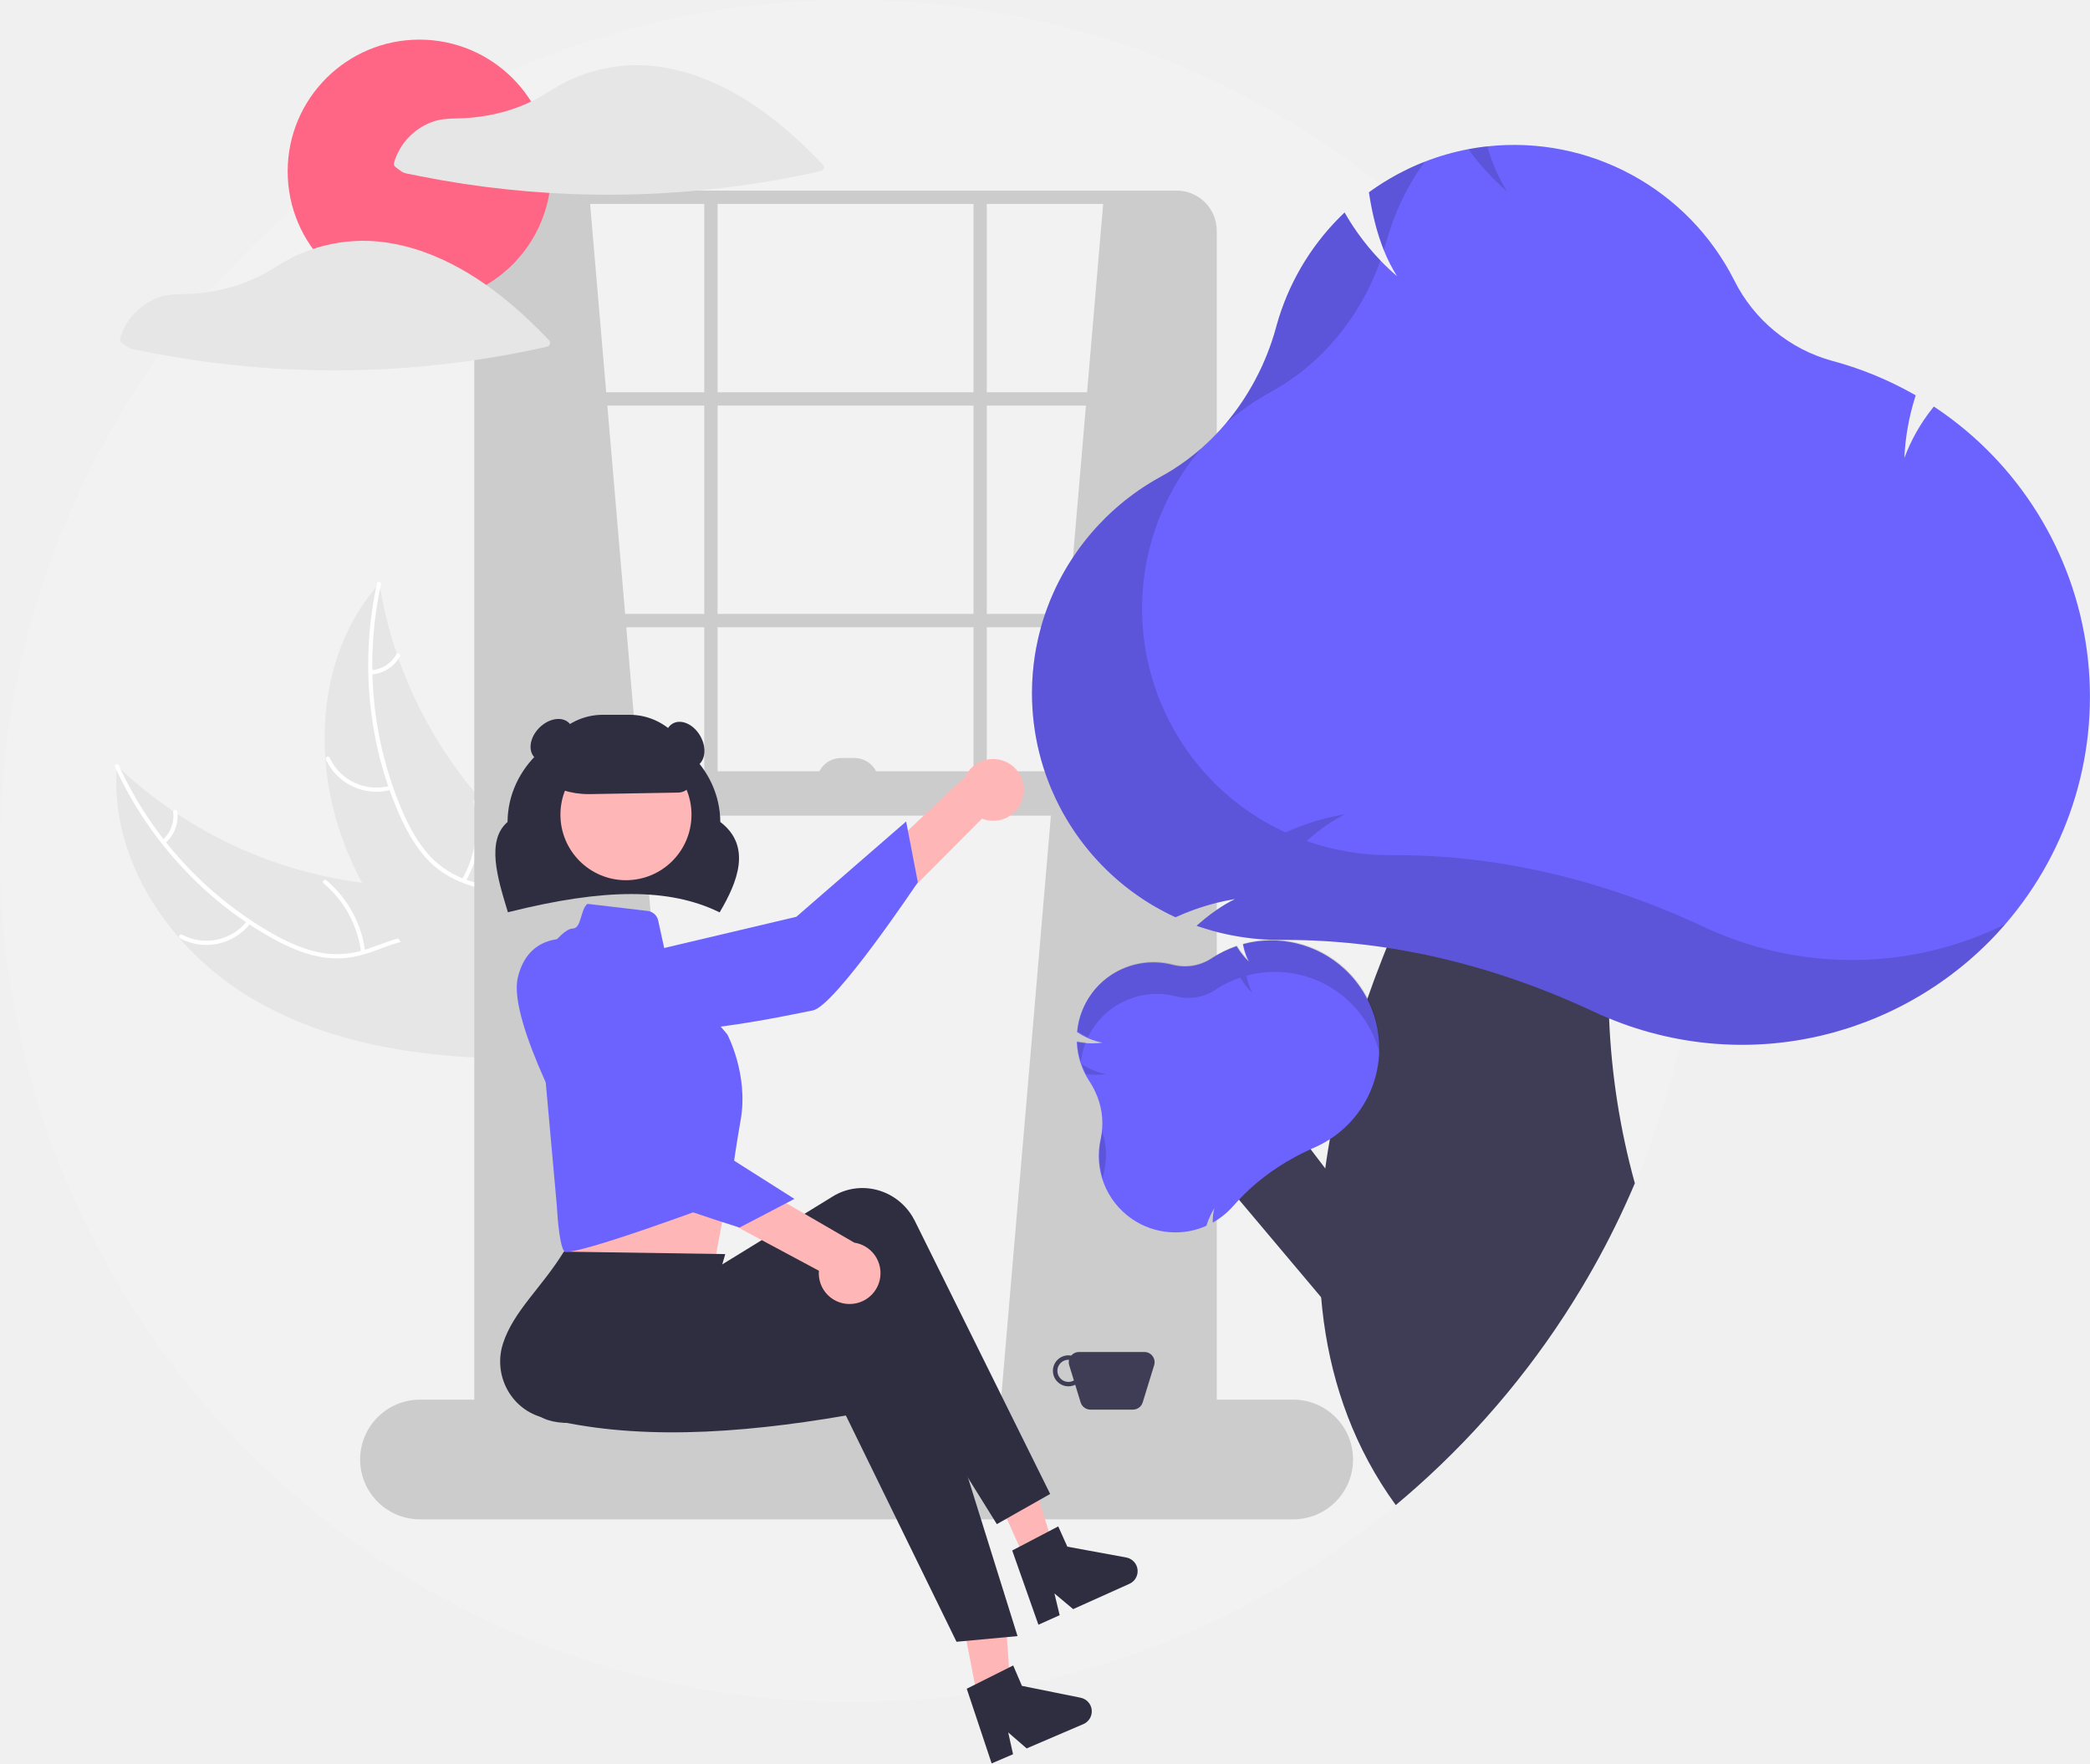
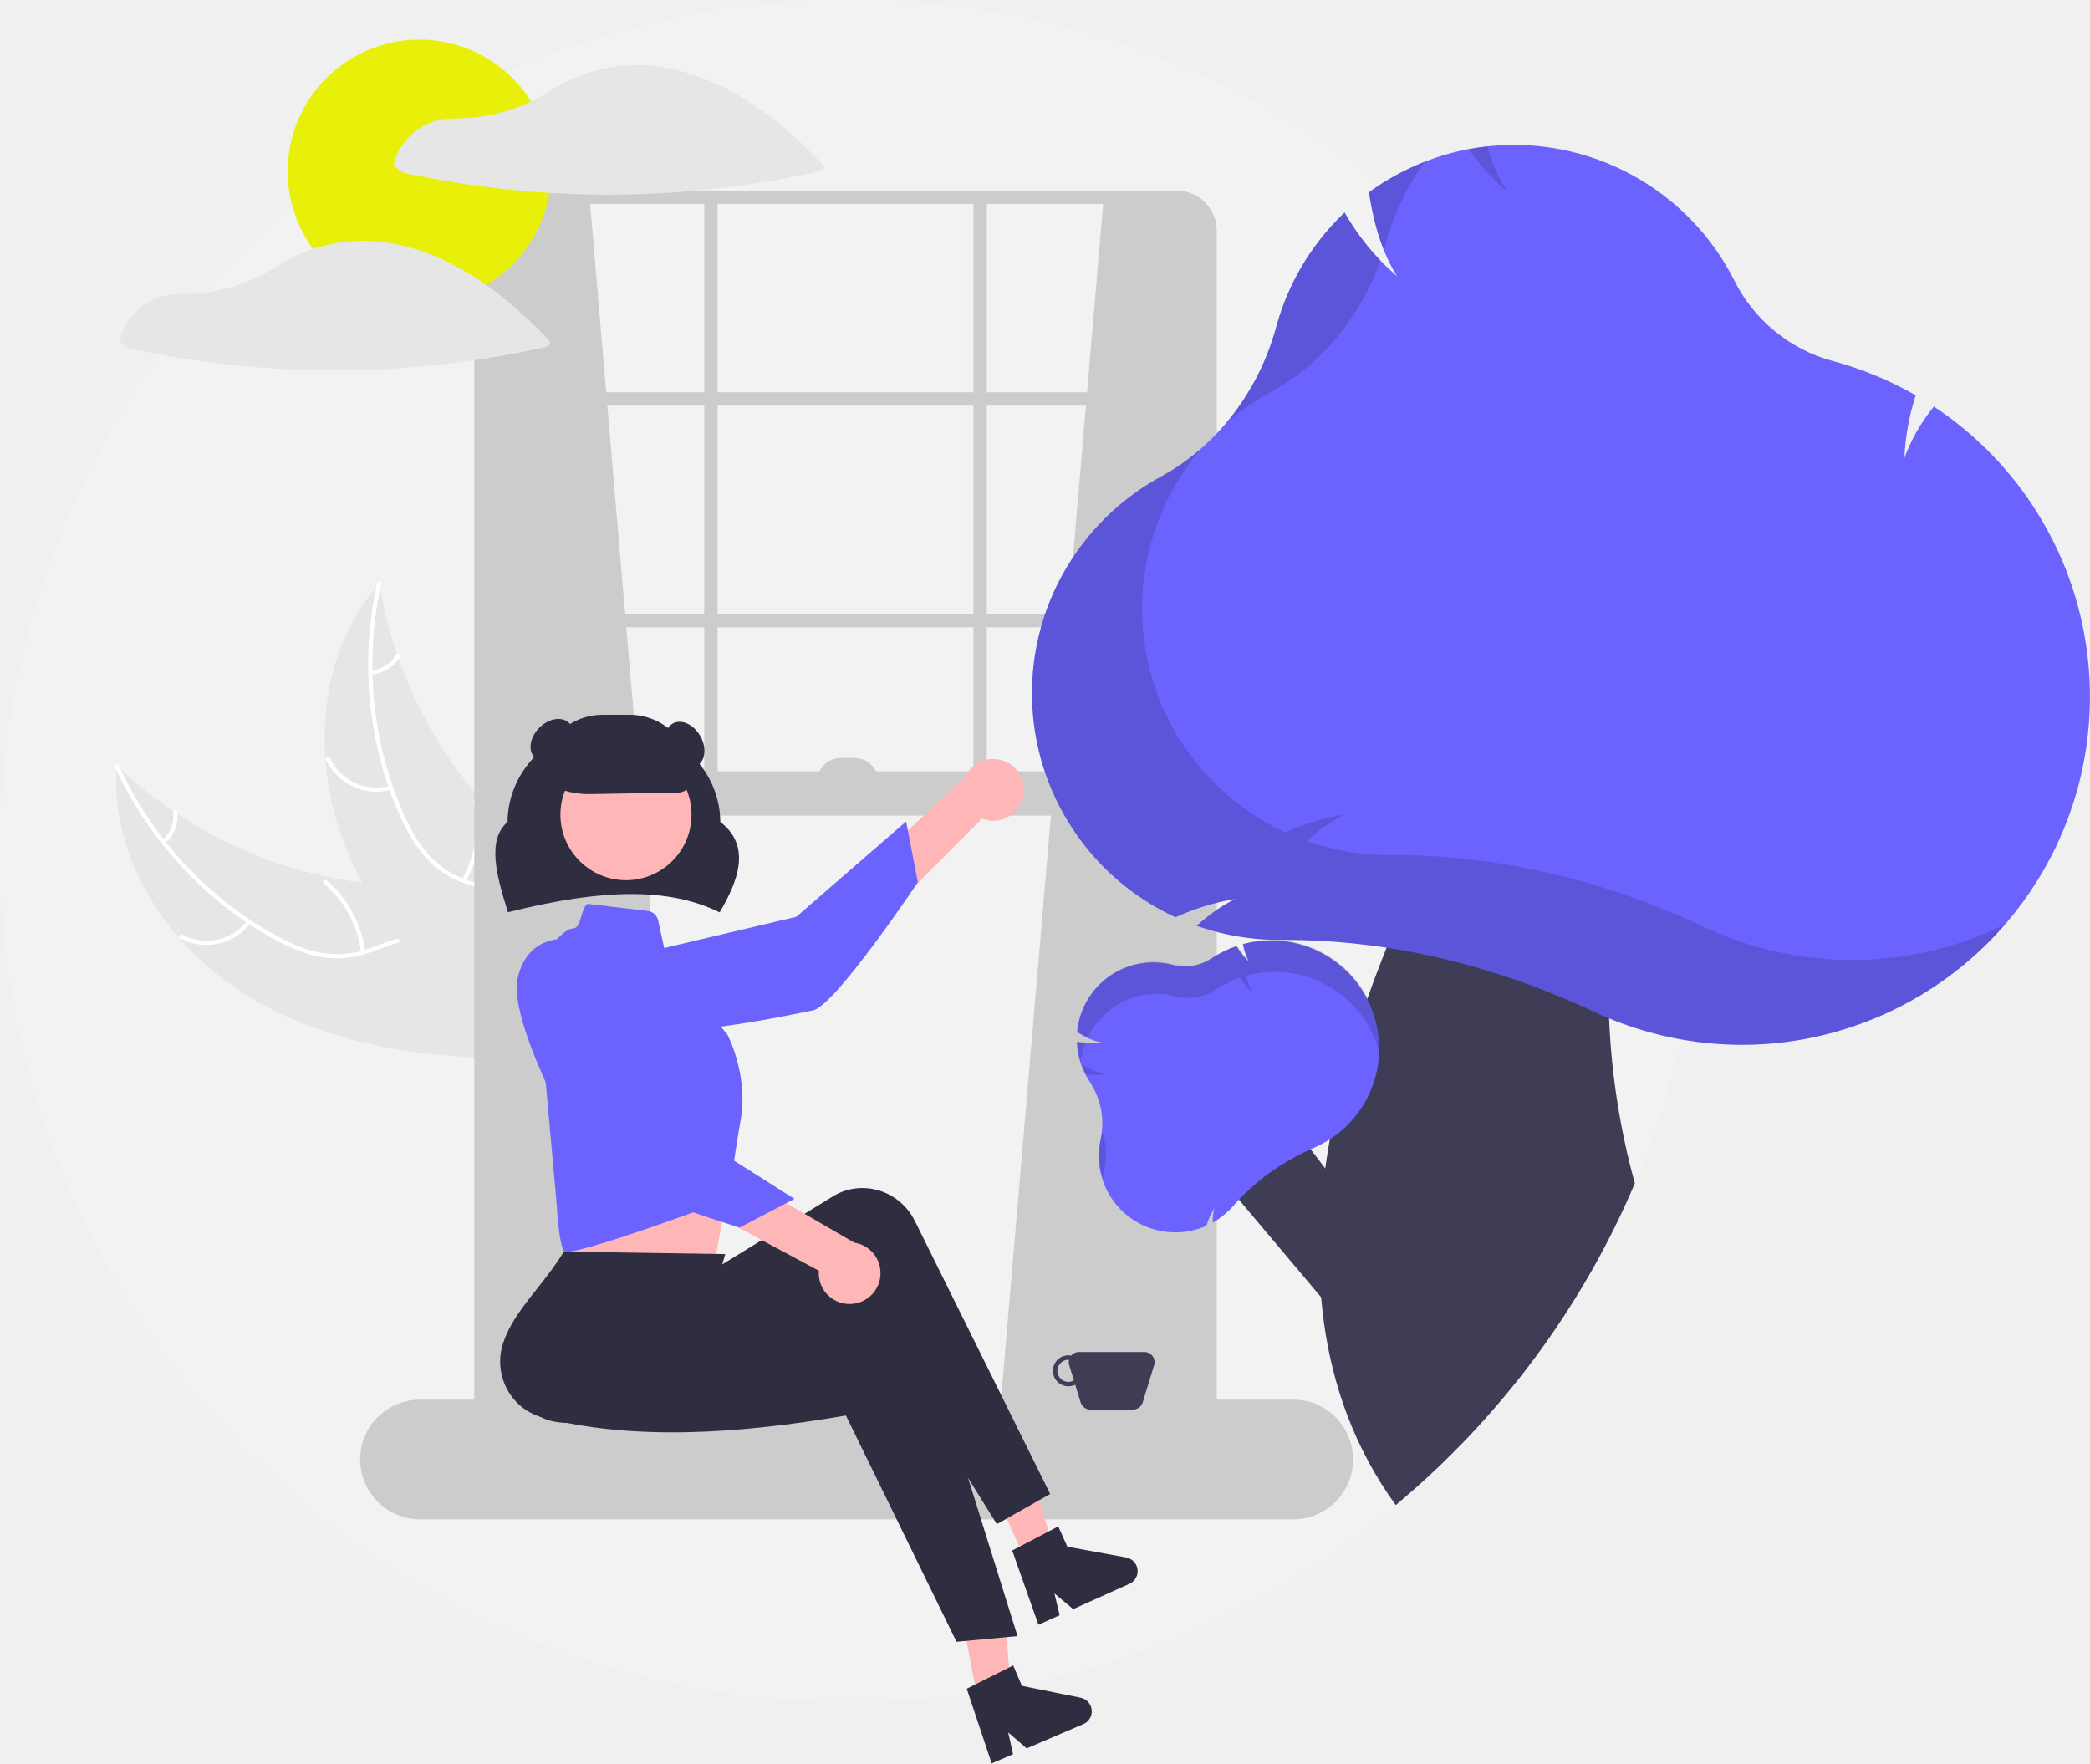
<svg xmlns="http://www.w3.org/2000/svg" id="a25553f3-a810-4d3b-a1ac-c9c9fb7ae0e8" data-name="Layer 1" width="943.001" height="795.629" viewBox="0 0 943.001 795.629">
  <path d="M896.499,436.185q0,16.77-1.41,33.2-1.11,12.825-3.03,25.42-2.04,13.335-5,26.35v.01q-1.935,8.565-4.25,16.99a378.355,378.355,0,0,1-16.67,47.92q-2.16,5.085-4.46,10.1a378.585,378.585,0,0,1-19.46,36.94,385.534,385.534,0,0,1-74.35,89.85q-4.74,4.215-9.61,8.29a382.421,382.421,0,0,1-245.76,88.93c-212.08,0-384-171.92-384-384,0-212.08,171.92-384,384-384a382.306,382.306,0,0,1,238.77,83.25q4.77,3.78,9.42,7.73a386.731,386.731,0,0,1,42.23,41.8h.01A382.505,382.505,0,0,1,896.499,436.185Z" transform="translate(-128.4995 -52.18526)" fill="#f2f2f2" />
  <path d="M241.856,502.516c-36.581-21.772-64.19-62.461-60.606-104.878a196.133,196.133,0,0,0,123.333,54.055c17.822,1.053,37.754.369,50.874,12.478,8.163,7.534,11.963,18.878,12.586,29.969.623,11.091-1.599,22.124-3.809,33.011l.761,2.667C322.426,529.978,278.436,524.288,241.856,502.516Z" transform="translate(-128.4995 -52.18526)" fill="#e6e6e6" />
  <path d="M182.142,397.593a167.641,167.641,0,0,0,69.678,76.049c6.587,3.687,13.59,6.854,21.032,8.323a41.405,41.405,0,0,0,21.723-1.721c6.534-2.204,12.963-5.214,19.919-5.791,7.332-.608,14.12,2.221,19.453,7.175,6.525,6.062,10.483,14.107,14.08,22.109,3.994,8.885,8.001,18.176,15.659,24.565.928.774-.328,2.168-1.254,1.396-13.322-11.116-15.497-29.732-26.146-42.824-4.969-6.109-11.809-10.757-19.935-10.635-7.106.107-13.738,3.206-20.334,5.495-6.927,2.403-13.865,3.532-21.178,2.474-7.48-1.081-14.622-3.981-21.274-7.484a162.642,162.642,0,0,1-40.498-30.723A170.614,170.614,0,0,1,180.355,398.165c-.501-1.095,1.29-1.66,1.787-.572Z" transform="translate(-128.4995 -52.18526)" fill="#fff" />
  <path d="M241.624,468.62a25.152,25.152,0,0,1-31.817,6.956c-1.064-.571-.227-2.25.838-1.679a23.29,23.29,0,0,0,29.583-6.531c.727-.964,2.119.296,1.396,1.254Z" transform="translate(-128.4995 -52.18526)" fill="#fff" />
  <path d="M291.41,481.797a48.478,48.478,0,0,0-16.879-31.036c-.925-.777.33-2.172,1.254-1.396A50.424,50.424,0,0,1,293.284,481.697c.148,1.201-1.727,1.294-1.874.1Z" transform="translate(-128.4995 -52.18526)" fill="#fff" />
  <path d="M201.841,431.157a14.237,14.237,0,0,0,4.79-12.632c-.163-1.198,1.712-1.29,1.874-.1a15.954,15.954,0,0,1-5.268,13.986.97.97,0,0,1-1.325.071.943.943,0,0,1-.071-1.325Z" transform="translate(-128.4995 -52.18526)" fill="#fff" />
  <path d="M299.659,315.46c.123.745.246,1.491.383,2.243a187.493,187.493,0,0,0,7.517,29.471c.243.747.501,1.499.765,2.238a197.66,197.66,0,0,0,36.584,62.908,191.952,191.952,0,0,0,20.694,20.552c10.233,8.722,22.022,17.365,28.582,28.626a32.93,32.93,0,0,1,1.871,3.621L368.189,528.683c-.136.113-.258.232-.394.346l-.997,2.589c-.405-.299-.818-.618-1.223-.917-.236-.172-.465-.359-.701-.532-.155-.119-.31-.24-.457-.339-.052-.04-.103-.08-.141-.113-.147-.099-.273-.206-.405-.299q-3.474-2.664-6.923-5.386c-.015-.006-.015-.006-.023-.027-17.484-13.872-33.964-29.326-47.574-46.789-.409-.526-.833-1.057-1.23-1.611a183.167,183.167,0,0,1-16.25-25.087,161.928,161.928,0,0,1-6.968-14.829,134.653,134.653,0,0,1-9.588-40.995c-2.043-28.075,4.916-56.49,22.949-77.632C298.727,316.522,299.182,315.995,299.659,315.46Z" transform="translate(-128.4995 -52.18526)" fill="#e6e6e6" />
  <path d="M300.403,315.957a167.641,167.641,0,0,0,9.848,102.672c3.04,6.91,6.724,13.655,11.782,19.308a41.405,41.405,0,0,0,18.381,11.705c6.544,2.175,13.489,3.641,19.391,7.369,6.22,3.929,9.937,10.274,11.212,17.441,1.56,8.769-.123,17.575-2.069,26.13-2.16,9.498-4.555,19.33-2.287,29.042.275,1.177-1.567,1.534-1.841.359-3.945-16.896,5.527-33.07,4.907-49.934-.29-7.869-2.953-15.699-9.515-20.494-5.738-4.193-12.899-5.711-19.544-7.856-6.977-2.252-13.197-5.528-18.399-10.775-5.322-5.367-9.278-11.982-12.481-18.784a162.642,162.642,0,0,1-13.838-48.913,170.614,170.614,0,0,1,2.683-57.888c.26-1.176,2.029-.549,1.771.619Z" transform="translate(-128.4995 -52.18526)" fill="#fff" />
  <path d="M305.132,408.481A25.152,25.152,0,0,1,275.54,394.879c-.506-1.096,1.174-1.933,1.68-.836a23.29,23.29,0,0,0,27.553,12.596c1.161-.331,1.513,1.512.359,1.841Z" transform="translate(-128.4995 -52.18526)" fill="#fff" />
  <path d="M336.95,448.976a48.477,48.477,0,0,0,5.209-34.943c-.271-1.178,1.571-1.535,1.841-.359a50.424,50.424,0,0,1-5.494,36.35c-.605,1.047-2.158-.006-1.556-1.048Z" transform="translate(-128.4995 -52.18526)" fill="#fff" />
  <path d="M295.923,354.616a14.237,14.237,0,0,0,11.429-7.202c.591-1.055,2.144 0,1.556,1.048a15.954,15.954,0,0,1-12.626,7.995.97.97,0,0,1-1.1-.741.943.943,0,0,1,.741-1.1Z" transform="translate(-128.4995 -52.18526)" fill="#fff" />
  <path d="M394.499,141.185l47,550.192-94,7.068V148.185C358.7,140.774,374.779,139.614,394.499,141.185Z" transform="translate(-128.4995 -52.18526)" fill="#ccc" />
  <path d="M626.499,141.185l-47,550.192,94,7.068V148.185C662.298,140.774,646.22,139.614,626.499,141.185Z" transform="translate(-128.4995 -52.18526)" fill="#ccc" />
  <path d="M659.425,721.185H360.574a18.095,18.095,0,0,1-18.075-18.075V156.26a18.095,18.095,0,0,1,18.075-18.075H659.425A18.095,18.095,0,0,1,677.499,156.26v546.85A18.095,18.095,0,0,1,659.425,721.185Zm-298.851-577A12.088,12.088,0,0,0,348.499,156.26v546.85a12.089,12.089,0,0,0,12.075,12.075H659.425a12.089,12.089,0,0,0,12.075-12.075V156.26a12.088,12.088,0,0,0-12.075-12.075Z" transform="translate(-128.4995 -52.18526)" fill="#ccc" />
  <rect x="217" y="177" width="329" height="6" fill="#ccc" />
  <rect x="217" y="277" width="329" height="6" fill="#ccc" />
  <rect x="317.764" y="89" width="6" height="273" fill="#ccc" />
  <rect x="439.236" y="89" width="6" height="273" fill="#ccc" />
  <path d="M711.999,737.685h-394a27,27,0,0,1,0-54h394a27,27,0,0,1,0,54Z" transform="translate(-128.4995 -52.18526)" fill="#ccc" />
  <rect x="219" y="348" width="327" height="20" fill="#ccc" />
  <path d="M453.194,463.836l-.415-.2c-22.292-10.769-51.483-10.759-94.653.035l-.461.115-.138-.455c-4.567-14.974-9.74-31.934-.021-40.278.136-24.485,21.614-44.368,47.996-44.368,26.376,0,47.851,19.872,47.995,44.351,14.458,11.054,7.567,27.388-.068,40.402Z" transform="translate(-128.4995 -52.18526)" fill="#2f2e41" />
  <path d="M590.206,411.405a13.844,13.844,0,0,1-18.647,10.147l-78.778,79.165L485.753,476.136,563.994,402.621a13.919,13.919,0,0,1,26.212,8.784Z" transform="translate(-128.4995 -52.18526)" fill="#ffb6b6" />
  <path d="M395.507,487.618s-7.147,16.197,10.488,26.185,79.273-3.812,89.274-5.738S542.625,450.237,542.625,450.237l-5.282-27.415-49.54,43.005Z" transform="translate(-128.4995 -52.18526)" fill="#6c63ff" />
  <path d="M382.499,577.185l1,19s-2.952,16.83-.524,20.462c2.409,3.614,68.15,4.07,68.15,4.07s4.344-23.416,8.085-43.913Z" transform="translate(-128.4995 -52.18526)" fill="#ffb6b6" />
  <polygon points="443.014 776.221 456.758 773.445 452.824 717.931 432.54 722.028 443.014 776.221" fill="#ffb6b6" />
  <polygon points="462.701 703.978 475.478 698.233 458.903 645.117 440.045 653.597 462.701 703.978" fill="#ffb6b6" />
  <path d="M602.33,726.235l-24.058,13.622-59.332-95.342c-41.651,28.061-82.381,41.499-123.441,48.67-13.882,2.472-28.035,1.219-30.701-12.91q-.187-.991-.298-1.993c-1.639-15.433,17.558-35.215,19.999-54.097l52.54-3.154,6.479,8.307L504.28,591.982c12.219-7.512,28.291-3.449,35.897,9.076q.602.992,1.118,2.033Z" transform="translate(-128.4995 -52.18526)" fill="#2f2e41" />
  <path d="M587.605,790.372l-27.528,2.558-49.913-102.081c-49.495,8.512-96.19,11.239-136.579.942-13.675-3.438-22.034-17.558-18.67-31.538q.236-.98.545-1.94c4.834-14.748,17.487-25.183,27.456-41.404L455.733,618.016l-8.133,28.062,70.736-9.154c14.225-1.841,27.217,8.456,29.018,22.998q.143,1.152.186,2.313Z" transform="translate(-128.4995 -52.18526)" fill="#2f2e41" />
  <circle cx="282.432" cy="367.57" r="29.568" fill="#ffb6b6" />
  <path d="M393.598,459.997l27.111,3.19a5.532,5.532,0,0,1,4.758,4.313l4.311,19.729,26.877,31.651s9.651,18.096,6.032,38.605-5.21,35.748-5.21,35.748S385.381,620.263,382.968,616.644s-3.196-20.058-3.196-20.058L370.121,489.216S380.979,471.121,387.011,471.121C390.904,470.989,390.405,462.228,393.598,459.997Z" transform="translate(-128.4995 -52.18526)" fill="#6c63ff" />
  <ellipse cx="329.711" cy="539.387" rx="6.884" ry="8.261" fill="#6c63ff" />
  <path d="M564.693,814.113l20.954-10.501,3.949,9.213,26.496,5.356a6.261,6.261,0,0,1,1.227,11.892l-25.601,10.974-8.319-7.222,2.183,9.852-9.653,4.138Z" transform="translate(-128.4995 -52.18526)" fill="#2f2e41" />
  <path d="M585.204,751.744l20.766-10.868,4.111,9.142,26.587,4.889a6.261,6.261,0,0,1,1.436,11.869l-25.404,11.422-8.445-7.074,2.356,9.812-9.578,4.307Z" transform="translate(-128.4995 -52.18526)" fill="#2f2e41" />
  <path d="M394.039,410.48a37.838,37.838,0,0,1-21.826-6.886l-.213-.149v-.26a28.532,28.532,0,0,1,28.5-28.5h12a28.532,28.532,0,0,1,28.5,28.5,6.636,6.636,0,0,1-6.49,6.604l-39.796.686C394.488,410.479,394.263,410.48,394.039,410.48Z" transform="translate(-128.4995 -52.18526)" fill="#2f2e41" />
  <ellipse cx="437.499" cy="388.185" rx="8" ry="11" transform="translate(-263.9783 218.5714) rotate(-30)" fill="#2f2e41" />
  <ellipse cx="377.5" cy="386.185" rx="11" ry="8" transform="translate(-291.0066 327.8583) rotate(-45)" fill="#2f2e41" />
  <path d="M644.838,662.185H615.325a4.57,4.57,0,0,0-3.499,1.617,6.999,6.999,0,1,0,1.806,13.173l2.448,7.954a4.611,4.611,0,0,0,4.408,3.255h19.188a4.611,4.611,0,0,0,4.407-3.255l5.163-16.777A4.612,4.612,0,0,0,644.838,662.185Zm-34.256,13.5a5,5,0,1,1,0-10c.091,0,.176.022.267.027a4.564,4.564,0,0,0,.07,2.441l2.112,6.865A4.937,4.937,0,0,1,610.581,675.685Z" transform="translate(-128.4995 -52.18526)" fill="#3f3d56" />
  <path d="M513.052,640.478a13.844,13.844,0,0,1-15.07-14.951L399.543,572.775,421.074,558.989l92.873,53.858a13.919,13.919,0,0,1-.895,27.63Z" transform="translate(-128.4995 -52.18526)" fill="#ffb6b6" />
  <path d="M384.182,475.832s-17.566-2.2-22.075,17.56,26.396,74.846,31.111,83.874,68.983,28.773,68.983,28.773l24.747-12.926-55.411-35.118Z" transform="translate(-128.4995 -52.18526)" fill="#6c63ff" />
  <path d="M379.5,342h6a11,11,0,0,1,11,11v0a0,0,0,0,1,0,0h-28a0,0,0,0,1,0,0v0A11,11,0,0,1,379.5,342Z" fill="#ccc" />
-   <circle cx="189.242" cy="77.324" r="59.442" fill="#ff6584" />
+   <circle cx="189.242" cy="77.324" r="59.442" style="fill: rgb(232, 240, 10);" />
  <path d="M499.738,126.411c-15.731-16.502-34.001-31.557-55.63-39.512a89.414,89.414,0,0,0-18.633-4.682c-.051-.007-.1.003-.15-.001a2.746,2.746,0,0,0-.314-.062,71.725,71.725,0,0,0-26.622,1.607A73.554,73.554,0,0,0,385.993,88.079a108.399,108.399,0,0,0-11.631,6.592,75.653,75.653,0,0,1-25.703,9.589,86.468,86.468,0,0,1-13.805,1.355c-4.018.081-7.807.22-11.613,1.672a27.874,27.874,0,0,0-16.976,18.381,1.807,1.807,0,0,0,.803,1.974c1.03.737,2.034,1.574,3.115,2.231a9.719,9.719,0,0,0,3.043.83q2.58.544,5.167,1.057,9.529,1.888,19.137,3.343,19.442,2.943,39.094,4.146a435.303,435.303,0,0,0,78.685-2.365,436.802,436.802,0,0,0,43.655-7.551A1.764,1.764,0,0,0,499.738,126.411Z" transform="translate(-128.4995 -52.18526)" fill="#e6e6e6" />
  <path d="M320.562,166.155a89.414,89.414,0,0,0-18.632-4.682c-.051-.007-.1.003-.15-.001a2.747,2.747,0,0,0-.314-.062,71.725,71.725,0,0,0-26.622,1.607,73.555,73.555,0,0,0-12.396,4.318,108.4,108.4,0,0,0-11.631,6.592,75.653,75.653,0,0,1-25.703,9.589,86.468,86.468,0,0,1-13.805,1.355c-4.018.081-7.807.22-11.613,1.672A27.874,27.874,0,0,0,182.72,204.923a1.807,1.807,0,0,0,.803,1.974c1.03.737,2.034,1.574,3.115,2.231a9.719,9.719,0,0,0,3.043.83q2.58.544,5.167,1.057,9.529,1.888,19.137,3.343,19.442,2.943,39.094,4.146a435.303,435.303,0,0,0,78.685-2.365,436.803,436.803,0,0,0,43.655-7.551,1.764,1.764,0,0,0,.771-2.922C360.461,189.165,342.191,174.11,320.562,166.155Z" transform="translate(-128.4995 -52.18526)" fill="#e6e6e6" />
  <polygon points="620.723 557.099 575.011 497.048 538.943 517.442 615.374 608.204 620.723 557.099" fill="#3f3d56" />
  <path d="M854.519,511.665a329.337,329.337,0,0,0,11.62,74.41q-2.16,5.085-4.46,10.1a378.585,378.585,0,0,1-19.46,36.94,385.534,385.534,0,0,1-74.35,89.85q-4.74,4.215-9.61,8.29c-18.51-25.52-28.5-53.68-32.45-82.66-.5-3.68-.91-7.4-1.22-11.1v-.02a236.759,236.759,0,0,1-.73-27.04c.01-.72.03-1.45.06-2.18.35-9.64,1.22-19.3,2.53-28.87v-.01c.15-1.1.3-2.2.47-3.3.48-3.3,1.02-6.6,1.61-9.88a400.208,400.208,0,0,1,14.34-55.79v-.01c.17-.53.34-1.05.53-1.57.66-1.98,1.33-3.94,2.02-5.9a3.435,3.435,0,0,1,.16-.45q1.335-3.84,2.73-7.62.375-1.05.78-2.1c1.05-2.81,2.12-5.6,3.21-8.35.34-.88.69-1.76,1.04-2.63.27-.67.53-1.34.81-2v-.01q2.385-5.895,4.83-11.56c4.57-10.62,9.27-20.61,13.85-29.82l.01-.01c19.01-38.13,36.29-62.89,36.29-62.89l64.89,21c-7.74,13.73-13.73,33.98-17.01,57.87a323.067,323.067,0,0,0-2.49,57.3Z" transform="translate(-128.4995 -52.18526)" fill="#3f3d56" />
  <path d="M746.669,505.555c-.38-.89-.81-1.76-1.25-2.63a49.257,49.257,0,0,0-8.71-12c-.52-.53-1.06-1.06-1.62-1.56a48.718,48.718,0,0,0-45.48-11.26l-.04.02-.3.08.07.34a28.28,28.28,0,0,0,1.3,4.65c.15.41.32.8.49,1.19.07.18.16.34.24.52,0,0-.01.01.01.01,0,.01.01.02.01.03.19.37.37.75.57,1.11-.41-.39-.8-.79-1.18-1.2-.37-.38-.71-.78-1.05-1.18a33.147,33.147,0,0,1-3.15-4.34l-.16-.27-.28.11a49.113,49.113,0,0,0-10.72,5.25l-.36.24a21.802,21.802,0,0,1-17.51,2.86,34.718,34.718,0,0,0-27.59,4.51,34.303,34.303,0,0,0-7.18,6.26c-.18.21-.36.43-.54.64-.38.46-.74.93-1.09,1.41a34.263,34.263,0,0,0-6.67,17.23l-.02.23.19.13a29.714,29.714,0,0,0,11.24,4.68,33.63,33.63,0,0,1-7.64.19h-.01a30.941,30.941,0,0,1-3.44-.48l-.21-.04h-.01l-.26-.05.04.48a34.399,34.399,0,0,0,5.57,17.15l.1.14a1.407,1.407,0,0,1,.1.16,35.997,35.997,0,0,1,3.52,6.91,32.918,32.918,0,0,1,1.48,18.91,34.48,34.48,0,0,0,14.12,36.18,34.296,34.296,0,0,0,16.95,5.95c.83.07,1.67.11,2.51.11a34.479,34.479,0,0,0,13.97-2.91l.16-.06.04-.18a33.841,33.841,0,0,1,3.54-7.78,23.575,23.575,0,0,0-.74,5.87v.66l.57-.33c.49-.29.99-.6,1.44-.89a35.226,35.226,0,0,0,7.27-6.32c.83-.96,1.67-1.89,2.55-2.82l.01-.01c1.71-1.82,3.52-3.6,5.4-5.3a100.973,100.973,0,0,1,12.8-9.77,110.307,110.307,0,0,1,14.13-7.68h.01c.55-.26,1.11-.51,1.66-.75a48.741,48.741,0,0,0,7.01-3.76c.08-.05.15-.09.22-.14a48.792,48.792,0,0,0,17.92-60.5Z" transform="translate(-128.4995 -52.18526)" fill="#6c63ff" />
  <path d="M626.777,580.184a34.46,34.46,0,0,0-.619,3.684,34.929,34.929,0,0,1-.782-18.176c.208-.921.364-1.853.486-2.791A32.78,32.78,0,0,1,626.777,580.184Z" transform="translate(-128.4995 -52.18526)" opacity="0.15" />
  <path d="M627.533,536.806a33.631,33.631,0,0,1-8.932.043,34.586,34.586,0,0,1-2.007-4.545A29.305,29.305,0,0,0,627.533,536.806Z" transform="translate(-128.4995 -52.18526)" opacity="0.15" />
  <path d="M618.364,522.484a34.761,34.761,0,0,0-2.161,8.705,34.362,34.362,0,0,1-1.602-8.768l-.025-.48.472.092A33.397,33.397,0,0,0,618.364,522.484Z" transform="translate(-128.4995 -52.18526)" opacity="0.15" />
  <path d="M630.217,491.738a34.632,34.632,0,0,1,27.574-4.516,21.766,21.766,0,0,0,17.52-2.855l.361-.238a48.965,48.965,0,0,1,10.714-5.262l.288-.1.157.26a33.12,33.12,0,0,0,5.376,6.725,25.398,25.398,0,0,1-2.618-7.51l-.068-.346.341-.09a48.721,48.721,0,0,1,61.116,49.7,48.73,48.73,0,0,0-59.715-35.207l-.341.09.068.346a25.399,25.399,0,0,0,2.618,7.51,33.121,33.121,0,0,1-5.376-6.725l-.157-.26-.288.1a48.964,48.964,0,0,0-10.714,5.262l-.361.238a21.766,21.766,0,0,1-17.52,2.855,34.556,34.556,0,0,0-39.8,18.426,41.881,41.881,0,0,1-4.493-2.51l-.196-.124.023-.23A34.418,34.418,0,0,1,630.217,491.738Z" transform="translate(-128.4995 -52.18526)" opacity="0.15" />
  <path d="M1001.979,236.225l-.95-.63-.69.9a81.83,81.83,0,0,0-12.59,22.29,106.752,106.752,0,0,1,4.82-27.29l.3-.93-.86-.49a157.689,157.689,0,0,0-35.5-14.72l-1.35-.36a70.061,70.061,0,0,1-44.15-36.28,111.368,111.368,0,0,0-111.43-60.49h-.01c-.24.02-.49.05-.73.08-.41.04-.81.09-1.21.14-.82.11-1.62.22-2.42.34-.68.1-1.37.21-2.05.33-.36.05-.71.11-1.06.18-.35.06-.71.12-1.06.19h-.01a110.254,110.254,0,0,0-19.66,5.65h-.01v.01l-1.61.63q-2.49,1.02-4.94,2.16c-.37.17-.73.35-1.1.52-.1.05-.21.1-.31.16-1.05.5-2.09,1.02-3.12,1.57-.15.07-.3.15-.45.23l-.96.51q-3.165,1.71-6.22,3.63c-.17.1-.33.2-.5.31-.18.12-.37.24-.55.36-.11.06-.22.14-.33.21-.31.19-.61.39-.91.6-.6.39-1.2.79-1.79,1.2-.61.41-1.21.84-1.81,1.27l-.6.43.11.74c.1.61.19,1.22.3,1.82.1.6.2,1.19.31,1.78.17.99.36,1.97.55,2.92.13.63.25,1.25.39,1.86q.195.945.42,1.89c.29,1.3.6,2.56.93,3.8.16.62.33,1.24.51,1.85.1.37.2.74.31,1.1q.12.375.24.75c.02.08.04.17.07.26a2.406,2.406,0,0,0,.08.25q.165.555.33,1.08c.06.19.12.38.19.56.14.43.29.87.44,1.29.16.48.33.96.5,1.43.04.12.08.23.12.35.03.09.06.18.1.27.04.1.08.21.12.31.17.45.34.91.52,1.36.06.16.12.33.19.49a71.635,71.635,0,0,0,5.95,11.7q-3.885-3.33-7.48-7.06a107.658,107.658,0,0,1-10.2-12.31c-.25-.34-.5-.69-.73-1.04-.47-.67-.93-1.34-1.38-2.02-.48-.7-.94-1.43-1.39-2.15-.3-.48-.6-.97-.89-1.45-.29-.46-.56-.91-.82-1.37l-.78-1.34h-.01v.01l-1.1,1.08c-.44.43-.88.86-1.31,1.29a111.134,111.134,0,0,0-28.27,48.65l-.15.55-.15.57c-.29,1.02-.58,2.01-.89,3.02v.01c-.3,1-.62,2-.96,2.98-.31.93-.63,1.85-.97,2.77q-.165.465-.36.93c-.21.6-.44,1.19-.67,1.79-.11.27-.22.55-.33.82-.27.66-.54,1.32-.81,1.97-.04.1-.09.21-.14.31-.08.2-.17.4-.25.59-.21.48-.43.97-.64,1.45-.15.31-.29.63-.43.94-.06.14-.13.28-.19.42-.37.8-.75,1.59-1.15,2.37-.45.92-.91,1.84-1.4,2.74-.43.84-.88,1.66-1.35,2.48-.81,1.45-1.66,2.89-2.54,4.29-.34.54-.68,1.08-1.03,1.62-.08.13-.16.26-.24.38-.29.47-.59.92-.9,1.38-.21.31-.42.62-.63.92-.35.54-.72,1.06-1.1,1.57-.1.16-.21.31-.32.46-.56.78-1.12,1.54-1.69,2.3-.02.01-.02.02-.03.03-.02,0-.02.01-.03.02-.25.33-.5.66-.76.98-.34.47-.71.93-1.08,1.38-.6.76-1.23,1.53-1.87,2.28-.02.02-.03.04-.05.05a106.528,106.528,0,0,1-10.74,10.92c-.07.06-.12.12-.19.17-.54.47-1.08.94-1.64,1.4q-.345.285-.69.57c-.38.32-.77.64-1.15.93a.793.793,0,0,1-.15.12c-.34.28-.67.54-1.01.8-.41.33-.82.64-1.24.95q-2.97,2.25-6.1,4.25c-.31.21-.64.42-.96.62-.19.12-.38.24-.56.34-.76.47-1.52.93-2.28,1.37-.76.45-1.54.88-2.31,1.3-1.65.9-3.28,1.84-4.87,2.82-.8.5-1.6,1-2.39,1.51q-4.71,3.06-9.07,6.55a110.737,110.737,0,0,0-8.35,7.41q-.495.48-.99.99c-.66.65-1.3,1.31-1.91,1.97-.98,1.01-1.92,2.05-2.85,3.1a112.398,112.398,0,0,0-12.96,18.02,105.926,105.926,0,0,0-5.08,9.89c-1.15,2.53-2.2,5.12-3.15,7.74q-.945,2.625-1.77,5.3c-.27.89-.53,1.79-.78,2.69-.85,3.05-1.56,6.13-2.14,9.22q-.705,3.72-1.14,7.45c-.15,1.25-.27,2.5-.38,3.74q-.386,4.572-.395,9.152a111.31,111.31,0,0,0,3.315,27.178q.735,2.94,1.63,5.85c.3.97.62,1.93.94,2.89q1.215,3.6,2.69,7.13.885,2.115,1.86,4.2a111.616,111.616,0,0,0,15.68,24.56q1.545,1.845,3.19,3.63c.01,0,0,.01,0,.01a110.899,110.899,0,0,0,8.63,8.44h.01q1.815,1.605,3.69,3.11c.01-.01.01,0,.01,0,1.26,1.02,2.53,2,3.83,2.95q.975.705,1.98,1.41,1.965,1.395,4.01,2.69h.01q2.04,1.32,4.14,2.52c2.81,1.61,5.69,3.12,8.65,4.49l.5.23.51-.23a109.461,109.461,0,0,1,14.64-5.37c1.1-.32,2.21-.61,3.31-.89q4.17-1.035,8.4-1.74a69.101,69.101,0,0,0-7.94,4.67c-1.97,1.33-3.91,2.78-5.86,4.38-.65.53-1.3,1.08-1.95,1.64l-1.62,1.4,2.03.67c.74.24,1.48.48,2.22.7,1.01.32,2.01.61,2.99.88q3.21.9,6.46,1.59c.53.11,1.05.22,1.58.33,1.03.2,2.07.4,3.11.58a.687.687,0,0,0,.13.02c1.08.18,2.17.35,3.25.5q3.015.435,6.03.69c.22.03.44.04.67.05.49.04.97.08,1.46.11,1.08.07,2.17.12,3.26.16.08,0,.15.01.23.01.55.02,1.1.04,1.65.05,0,0,0,.01.01,0,.55.01,1.1.02,1.65.02h3.04c.57,0,1.14.01,1.72.01.8,0,1.61.01,2.41.02.21,0,.43.01.65.01,1.28.02,2.56.05,3.84.08.08,0,.16.01.24.01,1.28.04,2.56.08,3.84.14.28.01.56.02.85.04q1.845.075,3.69.18c.35.02.71.05,1.07.07.93.05,1.87.11,2.8.18.55.03,1.09.07,1.64.12,2.22.17,4.43.36,6.65.58.74.06,1.48.14,2.22.22q2.97.315,5.96.69c.89.1,1.78.22,2.67.34.1.01.2.02.3.04,1.1.15,2.19.3,3.29.46.72.1,1.44.21,2.16.32.74.11,1.48.22,2.22.35.4.06.8.13,1.21.2.96.15,1.93.31,2.9.49a2.348,2.348,0,0,1,.26.04c2.06.36,4.13.74,6.19,1.15,1.21.23,2.41.47,3.61.72.94.19,1.88.39,2.82.59.16.03.32.07.48.11a.515.515,0,0,0,.11.02c1.42.31,2.85.63,4.27.97q7.395,1.71,14.77,3.8c1.13.31,2.26.64,3.39.97.48.14.95.28,1.42.42.98.29,1.95.58,2.93.89.86.26,1.73.53,2.59.81.54.17,1.08.34,1.62.52.84.26,1.68.53,2.51.82.71.22,1.41.45,2.11.7,1,.33,2.01.67,3.01,1.03.29.1.59.2.88.31,1.22.42,2.44.85,3.66,1.3,1.19.43,2.38.87,3.56,1.31.82.31,1.64.61,2.45.93.91.35,1.82.7,2.72,1.06,1.3.51,2.61,1.03,3.91,1.56,1.2.48,2.39.97,3.59,1.48.22.09.45.18.67.28,1.04.43,2.08.88,3.11,1.33.67.28,1.33.57,1.99.86q4.32,1.89,8.63,3.91h.01c1.8.85,3.63,1.66,5.47,2.43.43.18.86.36,1.3.53.73.31,1.47.6,2.21.9.48.19.96.38,1.45.56.71.28,1.43.55,2.15.81.76.28,1.51.56,2.28.82.27.1.54.19.82.29.89.3,1.78.6,2.68.89.09.03.18.06.28.09.94.3,1.88.6,2.83.88a2.002,2.002,0,0,0,.23.07c1.02.31,2.06.61,3.09.9,1.52.42,3.05.82,4.58,1.19.28.07.56.14.84.2.82.2,1.63.39,2.45.57.87.2,1.75.38,2.62.56.88.18,1.76.36,2.63.52.47.09.94.18,1.4.26l1.23.21c.85.15,1.7.28,2.56.42a.195.195,0,0,1,.07.01c.97.15,1.93.29,2.9.41.93.13,1.86.24,2.79.35.19.02.39.04.59.06.77.09,1.54.18,2.31.25q.33.03.66.06c.76.07,1.52.14,2.28.19a3.559,3.559,0,0,0,.46.03c.68.06,1.36.11,2.04.14.48.04.95.06,1.43.09.25.01.49.02.74.03.66.04,1.32.06,1.99.08.81.03,1.62.05,2.42.07.97.02,1.95.03,2.92.03h.02c.95,0,1.91-.01,2.86-.03h.36l1.05-.03c.54-.01,1.08-.03,1.61-.05,1.02-.04,2.03-.09,3.04-.15.4-.02.81-.05,1.21-.07.18-.01.37-.03.55-.04.63-.04,1.25-.08,1.88-.13.65-.05,1.31-.11,1.96-.18.84-.08,1.68-.17,2.52-.26.66-.07,1.32-.15,1.97-.23a2.032,2.032,0,0,0,.26-.04c.63-.07,1.26-.15,1.88-.24.74-.1,1.47-.21,2.2-.32.08-.01.15-.02.23-.03,1.26-.2,2.53-.4,3.8-.63,1.33-.24,2.66-.5,3.98-.77.49-.1.97-.21,1.46-.31.27-.06.55-.11.81-.17.41-.09.81-.18,1.21-.28.07-.01.15-.03.22-.04.56-.12,1.11-.26,1.67-.4,1.12-.27,2.22-.55,3.32-.85.49-.12.98-.25,1.45-.38.14-.04.28-.08.41-.12q3.045-.855,6.04-1.81c.88-.28,1.75-.57,2.62-.88q2.805-.96,5.56-2.02c.49-.18.98-.38,1.47-.57.72-.29,1.44-.58,2.15-.87.64-.27,1.28-.54,1.93-.82.32-.13.64-.27.96-.41.96-.42,1.92-.85,2.87-1.28.64-.3,1.27-.59,1.9-.89,1-.48,1.99-.97,2.98-1.46.25-.13.49-.26.73-.38.63-.32,1.26-.65,1.9-.97,1.01-.54,2.02-1.08,3.02-1.64.34-.18.67-.37,1.01-.56q1.65-.93,3.27-1.89,3.585-2.145,7.07-4.48c.58-.38,1.16-.78,1.73-1.17,1.08-.74,2.14-1.5,3.2-2.26.11-.08.21-.16.32-.23.53-.39,1.06-.78,1.59-1.18,1.1-.83,2.19-1.67,3.28-2.53.02-.01.05-.04.08-.06.49-.39.98-.78,1.46-1.17,1.49-1.21,2.96-2.44,4.4-3.71.71-.61,1.41-1.24,2.1-1.87.52-.47,1.04-.94,1.55-1.42,1.03-.97,2.04-1.93,3.04-2.91.5-.48.99-.98,1.49-1.48.49-.5.99-1,1.48-1.51.17-.17.34-.35.51-.53.5-.53,1-1.07,1.5-1.6.43-.46.85-.94,1.28-1.42.72-.8,1.45-1.6,2.16-2.41a1.534,1.534,0,0,1,.12-.13c.04-.05.08-.09.11-.13h-.01a156.932,156.932,0,0,0-31.27-232.97Z" transform="translate(-128.4995 -52.18526)" fill="#6c63ff" />
  <g opacity="0.15">
    <path d="M799.572,118.217a78.596,78.596,0,0,0,8.907,20.32,108.181,108.181,0,0,1-17.443-19.049Q795.277,118.686,799.572,118.217Z" transform="translate(-128.4995 -52.18526)" />
    <path d="M701.994,228.954a111.706,111.706,0,0,0-20.628,14.5,113.721,113.721,0,0,0,22.809-43.249c.053-.191.106-.383.158-.575l.149-.541a111.176,111.176,0,0,1,29.574-49.953l1.109-1.081.782,1.336a108.706,108.706,0,0,0,15.42,20.317C742.296,195.301,724.646,216.603,701.994,228.954Z" transform="translate(-128.4995 -52.18526)" />
    <path d="M754.123,160.839l-.149.541c-.052.191-.105.384-.158.575-.292,1.052-.603,2.097-.923,3.137a115.871,115.871,0,0,1-6.622-25.416l-.116-.738.607-.434a112.161,112.161,0,0,1,24.601-13.373A111.427,111.427,0,0,0,754.123,160.839Z" transform="translate(-128.4995 -52.18526)" />
    <path d="M652.353,267.205a100.592,100.592,0,0,0,18.278-12.831,111.147,111.147,0,0,0,37.395,173.177l.506.233.505-.228a106.629,106.629,0,0,1,26.358-8.004,76.17,76.17,0,0,0-15.751,10.693l-1.618,1.399,2.03.67c1.752.579,3.504,1.112,5.207,1.585a112.223,112.223,0,0,0,30.743,4.113c47.202-.302,94.77,10.61,141.382,32.434a158.832,158.832,0,0,0,24.788,9.161,156.275,156.275,0,0,0,111.103-10.423,157.132,157.132,0,0,1-160.744,48.673,158.831,158.831,0,0,1-24.788-9.161C801.134,486.874,753.566,475.961,706.364,476.263a112.222,112.222,0,0,1-30.743-4.113c-1.703-.473-3.456-1.006-5.207-1.585l-2.03-.67L670.002,468.496a76.17,76.17,0,0,1,15.751-10.693,106.629,106.629,0,0,0-26.358,8.004l-.505.228-.506-.233a111.201,111.201,0,0,1-6.032-198.596Z" transform="translate(-128.4995 -52.18526)" />
  </g>
</svg>
